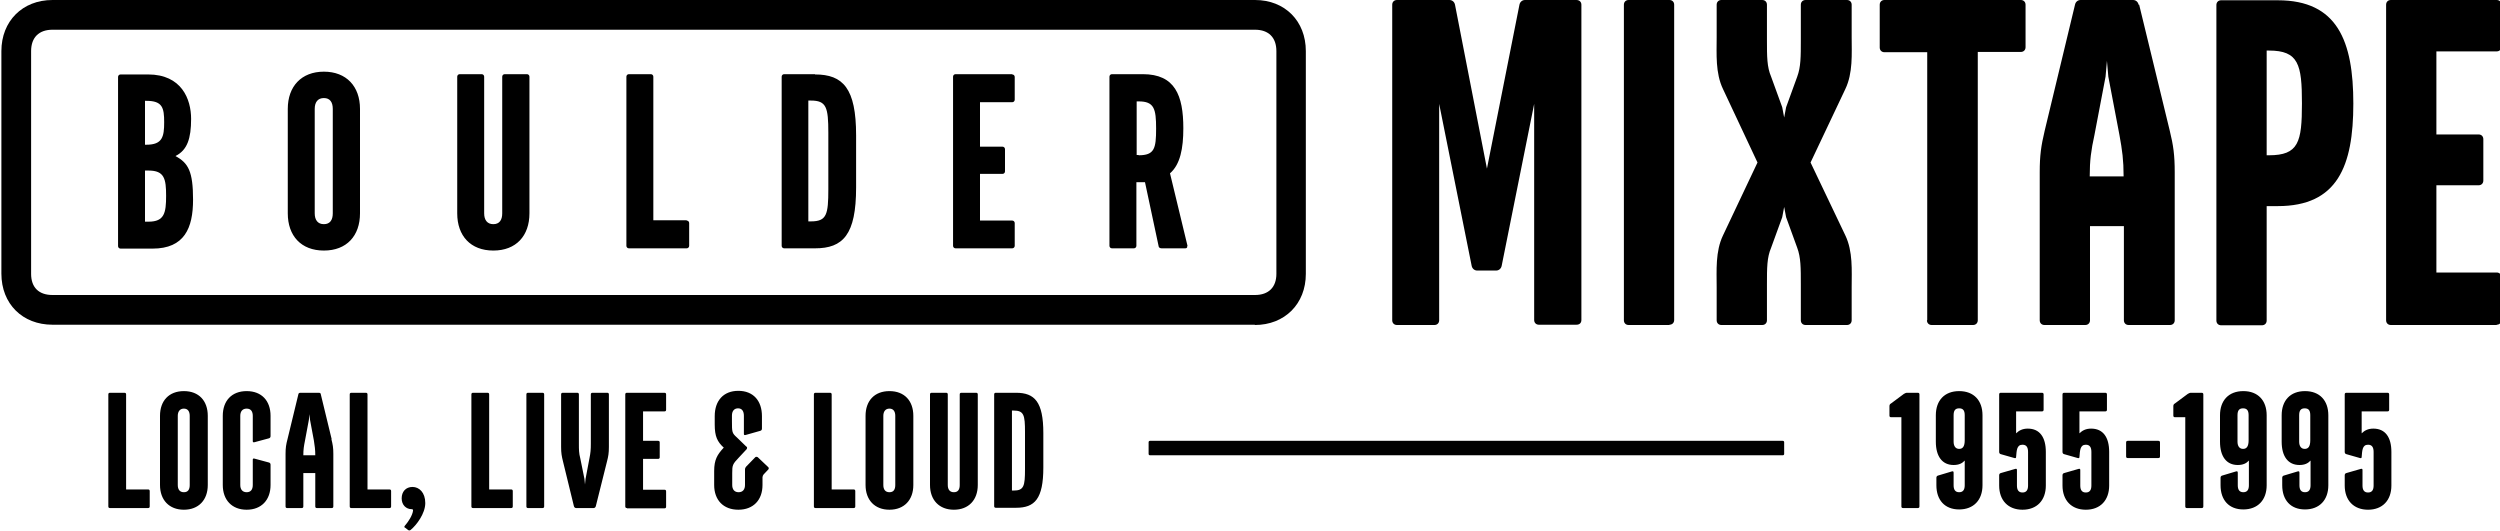
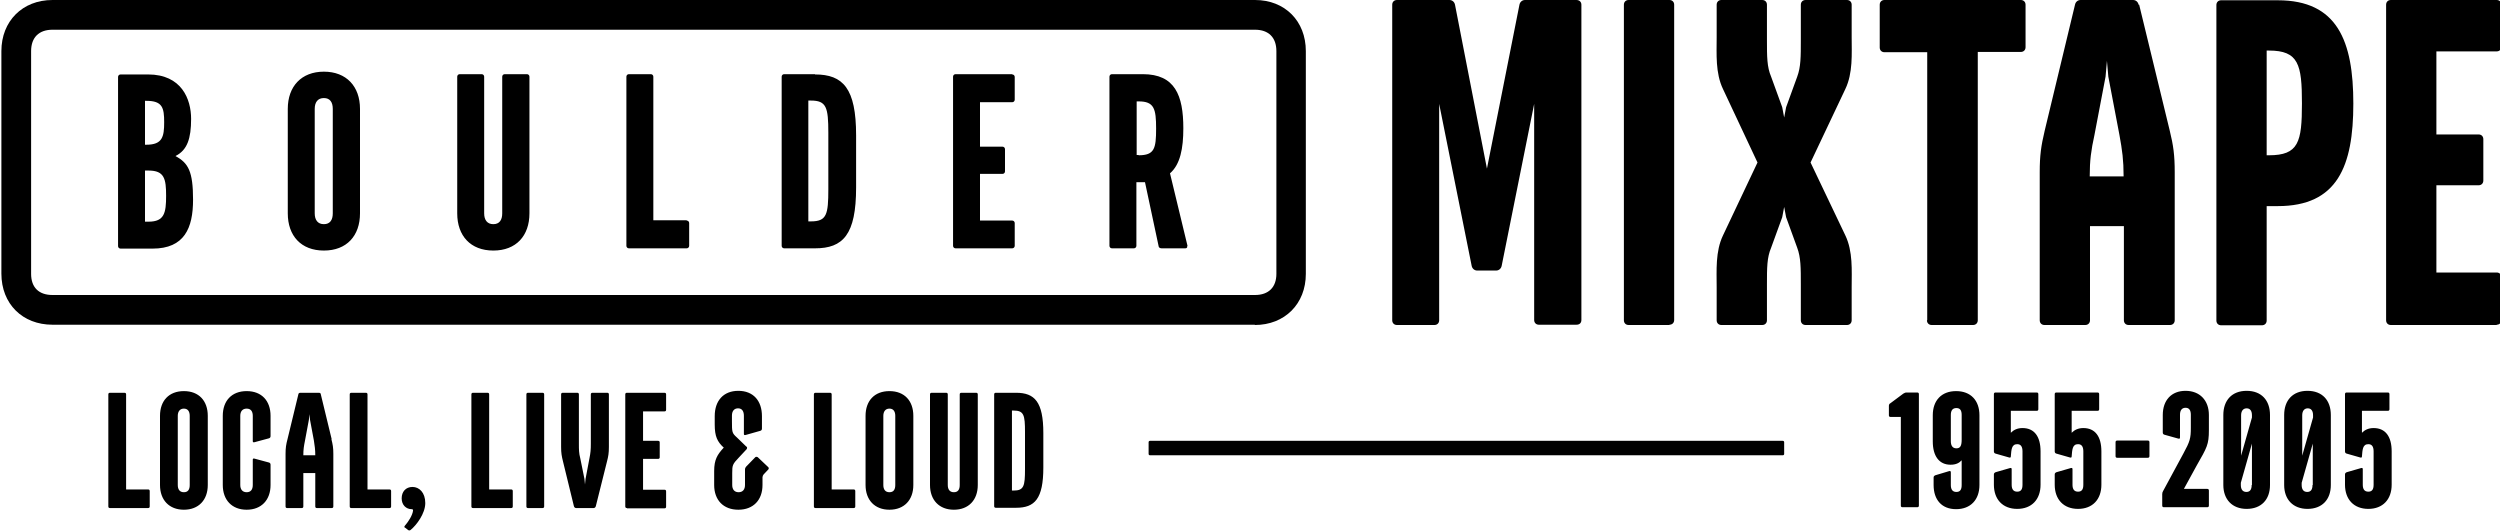
<svg xmlns="http://www.w3.org/2000/svg" xmlns:xlink="http://www.w3.org/1999/xlink" id="Layer_1" data-name="Layer 1" viewBox="0 0 900 191">
  <defs>
    <symbol id="Mixtape_Wide_Lockup" data-name="Mixtape Wide Lockup" viewBox="0 0 900 191">
      <g>
-         <path d="M39.1,182.9c-.4,0-.6-.2-.6-.6v-40.3c0-.4.2-.6.6-.6h5.2c.4,0,.6.2.6.6v34.2h7.9c.4,0,.6.2.6.6v5.5c0,.4-.2.6-.6.6h-13.7ZM57.1,174.6v-24.9c0-5.4,3.2-8.9,8.6-8.9s8.6,3.5,8.6,8.9v24.9c0,5.4-3.3,8.9-8.6,8.9s-8.6-3.5-8.6-8.9ZM67.8,174.6v-24.9c0-1.6-.7-2.6-2.1-2.6s-2.2,1-2.2,2.6v24.9c0,1.6.7,2.6,2.2,2.6s2.1-1,2.1-2.6ZM96.3,166.5c.4.1.6.4.6.8v7.3c0,5.4-3.3,8.9-8.6,8.9s-8.6-3.5-8.6-8.9v-24.9c0-5.4,3.2-8.9,8.6-8.9s8.6,3.5,8.6,8.9v7.3c0,.4-.2.7-.6.8l-5.2,1.4c-.4.1-.6,0-.6-.4v-9.1c0-1.6-.7-2.6-2.2-2.6s-2.3,1-2.3,2.6v24.9c0,1.6.8,2.6,2.3,2.6s2.2-1,2.2-2.6v-9.1c0-.4.2-.5.6-.4l5.2,1.4ZM118.8,158.1c.5,1.9.7,3.1.7,5.3v18.9c0,.4-.2.6-.6.6h-5.3c-.4,0-.6-.2-.6-.6v-12h-4.3v12c0,.4-.2.6-.6.6h-5.2c-.4,0-.6-.2-.6-.6v-18.9c0-2.2.2-3.4.7-5.3l3.9-16.1c0-.4.4-.6.7-.6h6.7c.4,0,.7.2.7.6l3.9,16.1ZM113,163.9c0-2.1-.2-3.3-.5-5.3l-1.4-7.5-.2-2-.2,2-1.4,7.5c-.4,2-.6,3.2-.6,5.3h4.3ZM126,182.9c-.4,0-.6-.2-.6-.6v-40.3c0-.4.2-.6.6-.6h5.2c.4,0,.6.2.6.6v34.2h7.9c.4,0,.6.2.6.6v5.5c0,.4-.2.6-.6.6h-13.7ZM145.3,190c-.3-.2-.3-.5,0-.8,1.3-1.5,2.7-3.7,2.9-5.4,0-.4-.2-.5-.5-.5-2,0-3.6-1.5-3.6-3.9s1.5-4.1,3.9-4.1,4.6,2,4.6,5.8-3.2,8-5.3,9.7c-.3.2-.6.2-.9,0l-1-.8ZM169.8,182.9c-.4,0-.6-.2-.6-.6v-40.3c0-.4.2-.6.6-.6h5.2c.4,0,.6.2.6.6v34.2h7.9c.4,0,.6.2.6.6v5.5c0,.4-.2.6-.6.6h-13.7ZM189.6,182.9c-.4,0-.6-.2-.6-.6v-40.3c0-.4.2-.6.6-.6h5.2c.4,0,.6.2.6.6v40.3c0,.4-.2.6-.6.6h-5.2ZM214,182.2c-.1.4-.4.7-.8.7h-6.3c-.4,0-.7-.3-.8-.7l-3.9-16c-.5-2-.7-3.1-.7-5.3v-18.9c0-.4.2-.6.6-.6h5.2c.4,0,.6.2.6.6v17.7c0,2.2,0,3.4.5,5.3l1.5,7.4.2,2,.2-2,1.4-7.4c.4-2,.5-3.1.5-5.3v-17.7c0-.4.2-.6.6-.6h5.3c.4,0,.6.2.6.6v18.9c0,2.2-.2,3.4-.7,5.3l-4,16ZM225.2,182.9c-.4,0-.6-.2-.6-.6v-40.3c0-.4.2-.6.6-.6h13.5c.4,0,.6.2.6.6v5.5c0,.4-.2.6-.6.6h-7.7v10.6h5.4c.4,0,.6.2.6.6v5.3c0,.4-.2.6-.6.6h-5.4v11.1h7.7c.4,0,.6.2.6.6v5.5c0,.4-.2.6-.6.6h-13.5ZM268.3,160.8c.2.2.2.6,0,.9l-2.8,3c-2.3,2.4-2.4,2.8-2.4,5.6v4.3c0,1.6.8,2.6,2.3,2.6s2.3-1,2.3-2.6v-5.6c0-.4.2-.8.4-1l3.3-3.4c.2-.2.6-.2.9,0l3.8,3.6c.2.2.2.6,0,.8l-1.7,1.8c-.2.2-.4.7-.4,1v2.8c0,5.4-3.3,8.9-8.7,8.9s-8.7-3.5-8.7-8.9v-5c0-4.1,1.1-5.9,3.4-8.4h.1c-2.4-2.2-3.3-4.1-3.3-8.4v-3c0-5.5,3.1-9.1,8.5-9.1s8.5,3.6,8.5,9.1v4.5c0,.4-.2.7-.6.8l-5.3,1.5c-.4.1-.6,0-.6-.4v-6.5c0-1.7-.7-2.7-2.1-2.7s-2.2,1-2.2,2.6v2c0,4,0,4.3,1.8,5.9l3.4,3.3ZM293.1,182.9c-.4,0-.6-.2-.6-.6v-40.3c0-.4.2-.6.6-.6h5.2c.4,0,.6.2.6.6v34.2h7.9c.4,0,.6.2.6.6v5.5c0,.4-.2.6-.6.6h-13.7ZM311.1,174.6v-24.9c0-5.4,3.2-8.9,8.6-8.9s8.6,3.5,8.6,8.9v24.9c0,5.4-3.3,8.9-8.6,8.9s-8.6-3.5-8.6-8.9ZM321.8,174.6v-24.9c0-1.6-.7-2.6-2.1-2.6s-2.2,1-2.2,2.6v24.9c0,1.6.7,2.6,2.2,2.6s2.1-1,2.1-2.6ZM350.9,141.4c.4,0,.6.2.6.6v32.6c0,5.4-3.3,8.9-8.6,8.9s-8.6-3.5-8.6-8.9v-32.6c0-.4.2-.6.6-.6h5.2c.4,0,.6.2.6.6v32.6c0,1.6.7,2.6,2.2,2.6s2.1-1,2.1-2.6v-32.6c0-.4.2-.6.6-.6h5.3ZM357.4,142c0-.4.2-.6.6-.6h7.3c6.7,0,9.8,3.3,9.8,14.5v12.4c0,11.3-3.1,14.5-9.8,14.5h-7.3c-.4,0-.6-.2-.6-.6v-40.3ZM363.8,176.6h.6c3.7,0,4.1-1.6,4.1-7.7v-13.4c0-6.1-.4-7.7-4.1-7.7h-.6v28.8ZM684,150.2h-3.7c-.4,0-.6-.2-.6-.6v-3.4c0-.4.2-.8.5-.9l4.7-3.5c.4-.2.7-.4,1.1-.4h3.9c.4,0,.6.2.6.6v40.3c0,.4-.2.6-.6.6h-5.3c-.4,0-.6-.2-.6-.6v-32.1ZM696.6,172c0-.4.2-.7.6-.8l5-1.5c.4-.1.6,0,.6.5v4.5c0,1.6.6,2.5,2,2.5s2-.9,2-2.5v-8.9c-.9,1-2.1,1.6-4,1.6-4.1,0-6.4-3.1-6.4-8.4v-9.5c0-5.3,3.1-8.7,8.4-8.7s8.4,3.4,8.4,8.7v25.2c0,5.3-3.2,8.7-8.4,8.7s-8.2-3.4-8.2-8.7v-2.7ZM706.8,158.5v-9c0-1.6-.5-2.5-2-2.5s-2,.9-2,2.5v9.5c0,1.6.7,2.6,2,2.6s2-.9,2-3.1ZM725.3,148.1v7.9c1-1,2.3-1.7,4.2-1.7,4.3,0,6.5,3.1,6.5,8.4v12.1c0,5.3-3.2,8.7-8.4,8.7s-8.4-3.4-8.4-8.7v-3.7c0-.4.2-.7.6-.8l5.2-1.5c.4-.1.6,0,.6.4v5.6c0,1.6.6,2.5,2,2.5s2-.9,2-2.5v-12.1c0-1.7-.6-2.6-2-2.6-2.1,0-2.1,2.1-2.3,4.4,0,.4-.2.5-.6.4l-4.9-1.4c-.4-.1-.6-.4-.6-.8v-20.7c0-.4.2-.6.6-.6h14.8c.4,0,.6.2.6.6v5.5c0,.4-.2.6-.6.6h-9.3ZM748.1,148.1v7.9c1-1,2.3-1.7,4.2-1.7,4.3,0,6.5,3.1,6.5,8.4v12.1c0,5.3-3.2,8.7-8.4,8.7s-8.4-3.4-8.4-8.7v-3.7c0-.4.2-.7.6-.8l5.2-1.5c.4-.1.6,0,.6.4v5.6c0,1.6.6,2.5,2,2.5s2-.9,2-2.5v-12.1c0-1.7-.6-2.6-2-2.6-2.1,0-2.1,2.1-2.3,4.4,0,.4-.2.5-.6.4l-4.9-1.4c-.4-.1-.6-.4-.6-.8v-20.7c0-.4.2-.6.6-.6h14.8c.4,0,.6.2.6.6v5.5c0,.4-.2.6-.6.6h-9.3ZM777.1,164.3c0,.4-.2.6-.6.6h-11c-.4,0-.6-.2-.6-.6v-5c0-.4.2-.6.6-.6h11c.4,0,.6.2.6.6v5ZM786.2,150.2h-3.7c-.4,0-.6-.2-.6-.6v-3.4c0-.4.2-.8.5-.9l4.7-3.5c.4-.2.7-.4,1.1-.4h3.9c.4,0,.6.2.6.6v40.3c0,.4-.2.6-.6.6h-5.3c-.4,0-.6-.2-.6-.6v-32.1ZM798.9,172c0-.4.2-.7.6-.8l5-1.5c.4-.1.6,0,.6.5v4.5c0,1.6.6,2.5,2,2.5s2-.9,2-2.5v-8.9c-.9,1-2.1,1.6-4,1.6-4.1,0-6.4-3.1-6.4-8.4v-9.5c0-5.3,3.1-8.7,8.4-8.7s8.4,3.4,8.4,8.7v25.2c0,5.3-3.2,8.7-8.4,8.7s-8.2-3.4-8.2-8.7v-2.7ZM809,158.5v-9c0-1.6-.5-2.5-2-2.5s-2,.9-2,2.5v9.5c0,1.6.7,2.6,2,2.6s2-.9,2-3.1ZM821.1,172c0-.4.2-.7.6-.8l5-1.5c.4-.1.6,0,.6.5v4.5c0,1.6.6,2.5,2,2.5s2-.9,2-2.5v-8.9c-.9,1-2.1,1.6-4,1.6-4.1,0-6.4-3.1-6.4-8.4v-9.5c0-5.3,3.1-8.7,8.4-8.7s8.4,3.4,8.4,8.7v25.2c0,5.3-3.2,8.7-8.4,8.7s-8.2-3.4-8.2-8.7v-2.7ZM831.2,158.5v-9c0-1.6-.5-2.5-2-2.5s-2,.9-2,2.5v9.5c0,1.6.7,2.6,2,2.6s2-.9,2-3.1ZM849.7,148.1v7.9c1-1,2.3-1.7,4.2-1.7,4.3,0,6.5,3.1,6.5,8.4v12.1c0,5.3-3.2,8.7-8.4,8.7s-8.4-3.4-8.4-8.7v-3.7c0-.4.2-.7.6-.8l5.2-1.5c.4-.1.6,0,.6.4v5.6c0,1.6.6,2.5,2,2.5s2-.9,2-2.5v-12.1c0-1.7-.6-2.6-2-2.6-2.1,0-2.1,2.1-2.3,4.4,0,.4-.2.5-.6.4l-4.9-1.4c-.4-.1-.6-.4-.6-.8v-20.7c0-.4.2-.6.6-.6h14.8c.4,0,.6.2.6.6v5.5c0,.4-.2.6-.6.6h-9.3ZM641.8,163.4c0,.3-.2.5-.5.5h-227.8c-.3,0-.5-.2-.5-.5v-4.2c0-.3.2-.5.5-.5h227.8c.3,0,.5.2.5.5v4.2Z" />
+         <path d="M39.1,182.9c-.4,0-.6-.2-.6-.6v-40.3c0-.4.2-.6.6-.6h5.2c.4,0,.6.2.6.6v34.2h7.9c.4,0,.6.2.6.6v5.5c0,.4-.2.6-.6.6h-13.7ZM57.1,174.6v-24.9c0-5.4,3.2-8.9,8.6-8.9s8.6,3.5,8.6,8.9v24.9c0,5.4-3.3,8.9-8.6,8.9s-8.6-3.5-8.6-8.9ZM67.8,174.6v-24.9c0-1.6-.7-2.6-2.1-2.6s-2.2,1-2.2,2.6v24.9c0,1.6.7,2.6,2.2,2.6s2.1-1,2.1-2.6ZM96.3,166.5c.4.1.6.4.6.8v7.3c0,5.4-3.3,8.9-8.6,8.9s-8.6-3.5-8.6-8.9v-24.9c0-5.4,3.2-8.9,8.6-8.9s8.6,3.5,8.6,8.9v7.3c0,.4-.2.7-.6.8l-5.2,1.4c-.4.1-.6,0-.6-.4v-9.1c0-1.6-.7-2.6-2.2-2.6s-2.3,1-2.3,2.6v24.9c0,1.6.8,2.6,2.3,2.6s2.2-1,2.2-2.6v-9.1c0-.4.2-.5.6-.4l5.2,1.4ZM118.8,158.1c.5,1.9.7,3.1.7,5.3v18.9c0,.4-.2.6-.6.6h-5.3c-.4,0-.6-.2-.6-.6v-12h-4.3v12c0,.4-.2.6-.6.6h-5.2c-.4,0-.6-.2-.6-.6v-18.9c0-2.2.2-3.4.7-5.3l3.9-16.1c0-.4.4-.6.7-.6h6.7c.4,0,.7.2.7.6l3.9,16.1ZM113,163.9c0-2.1-.2-3.3-.5-5.3l-1.4-7.5-.2-2-.2,2-1.4,7.5c-.4,2-.6,3.2-.6,5.3h4.3ZM126,182.9c-.4,0-.6-.2-.6-.6v-40.3c0-.4.2-.6.6-.6h5.2c.4,0,.6.2.6.6v34.2h7.9c.4,0,.6.2.6.6v5.5c0,.4-.2.6-.6.6h-13.7ZM145.3,190c-.3-.2-.3-.5,0-.8,1.3-1.5,2.7-3.7,2.9-5.4,0-.4-.2-.5-.5-.5-2,0-3.6-1.5-3.6-3.9s1.5-4.1,3.9-4.1,4.6,2,4.6,5.8-3.2,8-5.3,9.7c-.3.2-.6.2-.9,0l-1-.8ZM169.8,182.9c-.4,0-.6-.2-.6-.6v-40.3c0-.4.2-.6.6-.6h5.2c.4,0,.6.2.6.6v34.2h7.9c.4,0,.6.2.6.6v5.5c0,.4-.2.6-.6.6h-13.7ZM189.6,182.9c-.4,0-.6-.2-.6-.6v-40.3c0-.4.2-.6.6-.6h5.2c.4,0,.6.2.6.6v40.3c0,.4-.2.6-.6.6h-5.2ZM214,182.2c-.1.4-.4.7-.8.7h-6.3c-.4,0-.7-.3-.8-.7l-3.9-16c-.5-2-.7-3.1-.7-5.3v-18.9c0-.4.2-.6.6-.6h5.2c.4,0,.6.2.6.6v17.7c0,2.2,0,3.4.5,5.3l1.5,7.4.2,2,.2-2,1.4-7.4c.4-2,.5-3.1.5-5.3v-17.7c0-.4.2-.6.6-.6h5.3c.4,0,.6.2.6.6v18.9c0,2.2-.2,3.4-.7,5.3l-4,16ZM225.2,182.9c-.4,0-.6-.2-.6-.6v-40.3c0-.4.2-.6.6-.6h13.5c.4,0,.6.2.6.6v5.5c0,.4-.2.6-.6.6h-7.7v10.6h5.4c.4,0,.6.2.6.6v5.3c0,.4-.2.6-.6.6h-5.4v11.1h7.7c.4,0,.6.2.6.6v5.5c0,.4-.2.6-.6.6h-13.5ZM268.3,160.8c.2.2.2.6,0,.9l-2.8,3c-2.3,2.4-2.4,2.8-2.4,5.6v4.3c0,1.6.8,2.6,2.3,2.6s2.3-1,2.3-2.6v-5.6c0-.4.2-.8.4-1l3.3-3.4c.2-.2.6-.2.9,0l3.8,3.6c.2.2.2.6,0,.8l-1.7,1.8c-.2.2-.4.7-.4,1v2.8c0,5.4-3.3,8.9-8.7,8.9s-8.7-3.5-8.7-8.9v-5c0-4.1,1.1-5.9,3.4-8.4h.1c-2.4-2.2-3.3-4.1-3.3-8.4v-3c0-5.5,3.1-9.1,8.5-9.1s8.5,3.6,8.5,9.1v4.5c0,.4-.2.7-.6.8l-5.3,1.5c-.4.1-.6,0-.6-.4v-6.5c0-1.7-.7-2.7-2.1-2.7s-2.2,1-2.2,2.6v2c0,4,0,4.3,1.8,5.9l3.4,3.3ZM293.1,182.9c-.4,0-.6-.2-.6-.6v-40.3c0-.4.2-.6.6-.6h5.2c.4,0,.6.2.6.6v34.2h7.9c.4,0,.6.2.6.6v5.5c0,.4-.2.6-.6.6h-13.7ZM311.1,174.6v-24.9c0-5.4,3.2-8.9,8.6-8.9s8.6,3.5,8.6,8.9v24.9c0,5.4-3.3,8.9-8.6,8.9s-8.6-3.5-8.6-8.9ZM321.8,174.6v-24.9c0-1.6-.7-2.6-2.1-2.6s-2.2,1-2.2,2.6v24.9c0,1.6.7,2.6,2.2,2.6s2.1-1,2.1-2.6ZM350.9,141.4c.4,0,.6.2.6.6v32.6c0,5.4-3.3,8.9-8.6,8.9s-8.6-3.5-8.6-8.9v-32.6c0-.4.2-.6.6-.6h5.2c.4,0,.6.2.6.6v32.6c0,1.6.7,2.6,2.2,2.6s2.1-1,2.1-2.6v-32.6c0-.4.2-.6.6-.6h5.3ZM357.4,142c0-.4.2-.6.6-.6h7.3c6.7,0,9.8,3.3,9.8,14.5v12.4c0,11.3-3.1,14.5-9.8,14.5h-7.3c-.4,0-.6-.2-.6-.6v-40.3ZM363.8,176.6h.6c3.7,0,4.1-1.6,4.1-7.7v-13.4c0-6.1-.4-7.7-4.1-7.7h-.6v28.8ZM641.8,163.4c0,.3-.2.5-.5.5h-227.8c-.3,0-.5-.2-.5-.5v-4.2c0-.3.2-.5.5-.5h227.8c.3,0,.5.2.5.5v4.2ZM683.8,150.1h-3.7c-.4,0-.6-.2-.6-.6v-3.4c0-.4.2-.8.5-.9l4.7-3.5c.4-.2.7-.4,1.1-.4h3.9c.4,0,.6.2.6.6v40.1c0,.4-.2.6-.6.6h-5.3c-.4,0-.6-.2-.6-.6v-32ZM695.6,171.9c0-.4.2-.6.6-.8l5-1.5c.4-.1.6,0,.6.5v4.5c0,1.6.6,2.5,2,2.5s1.9-.9,1.9-2.5v-8.9c-.9,1-2.1,1.6-4,1.6-4.1,0-6.4-3.1-6.4-8.4v-9.4c0-5.3,3.1-8.7,8.4-8.7s8.4,3.4,8.4,8.7v25.1c0,5.3-3.2,8.7-8.4,8.7s-8.1-3.4-8.1-8.7v-2.7ZM705.7,158.4v-9c0-1.6-.5-2.5-1.9-2.5s-2,.9-2,2.5v9.4c0,1.6.6,2.6,2,2.6s1.9-.9,1.9-3.1ZM723.4,148v7.8c1-1,2.3-1.7,4.2-1.7,4.3,0,6.5,3.1,6.5,8.4v12c0,5.3-3.2,8.7-8.4,8.7s-8.4-3.4-8.4-8.7v-3.7c0-.4.2-.6.6-.8l5.2-1.5c.4-.1.6,0,.6.4v5.6c0,1.6.6,2.5,2,2.5s1.9-.9,1.9-2.5v-12c0-1.7-.6-2.6-1.9-2.6-2.1,0-2.1,2.1-2.3,4.4,0,.4-.2.5-.6.4l-4.9-1.4c-.4-.1-.6-.4-.6-.8v-20.6c0-.4.2-.6.6-.6h14.8c.4,0,.6.2.6.6v5.4c0,.4-.2.6-.6.6h-9.3ZM745.3,148v7.8c1-1,2.3-1.7,4.2-1.7,4.3,0,6.5,3.1,6.5,8.4v12c0,5.3-3.2,8.7-8.4,8.7s-8.4-3.4-8.4-8.7v-3.7c0-.4.2-.6.6-.8l5.2-1.5c.4-.1.6,0,.6.4v5.6c0,1.6.6,2.5,2,2.5s1.9-.9,1.9-2.5v-12c0-1.7-.6-2.6-1.9-2.6-2.1,0-2.1,2.1-2.3,4.4,0,.4-.2.5-.6.4l-4.9-1.4c-.4-.1-.6-.4-.6-.8v-20.6c0-.4.2-.6.6-.6h14.8c.4,0,.6.2.6.6v5.4c0,.4-.2.6-.6.6h-9.3ZM773.3,164.2c0,.4-.2.6-.6.6h-11c-.4,0-.6-.2-.6-.6v-5c0-.4.2-.6.6-.6h11c.4,0,.6.2.6.6v5ZM778.1,149.4c0-5.3,3.1-8.7,8.2-8.7s8.4,3.4,8.4,8.7v5.4c0,5.3-.7,6.3-4.4,12.8l-4.6,8.4h8.4c.4,0,.6.2.6.6v5.4c0,.4-.2.6-.6.6h-15.6c-.4,0-.6-.2-.6-.6v-4.1c0-.4.1-.8.3-1.1l7.3-13.5c2.4-4.4,2.7-5.5,2.7-9.3v-4.7c0-1.6-.6-2.5-1.9-2.5s-2,.9-2,2.5v8.2c0,.4-.2.5-.6.4l-5-1.4c-.4-.1-.6-.4-.6-.8v-6.4ZM799.9,174.6v-25.2c0-5.3,3.1-8.7,8.4-8.7s8.4,3.4,8.4,8.7v25.2c0,5.3-3.2,8.6-8.4,8.6s-8.4-3.4-8.4-8.6ZM806.2,164.4l4-14.1v-.8c0-1.5-.6-2.5-1.9-2.5s-2,1-2,2.5v14.9ZM810.2,174.6v-14.9l-4,14.1v.8c0,1.5.6,2.5,2,2.5s1.9-1,1.9-2.5ZM821.8,174.6v-25.2c0-5.3,3.1-8.7,8.4-8.7s8.4,3.4,8.4,8.7v25.2c0,5.3-3.2,8.6-8.4,8.6s-8.4-3.4-8.4-8.6ZM828.2,164.4l4-14.1v-.8c0-1.5-.6-2.5-1.9-2.5s-2,1-2,2.5v14.9ZM832.1,174.6v-14.9l-4,14.1v.8c0,1.5.6,2.5,2,2.5s1.9-1,1.9-2.5ZM849.8,148v7.8c1-1,2.3-1.7,4.2-1.7,4.3,0,6.5,3.1,6.5,8.4v12c0,5.3-3.2,8.7-8.4,8.7s-8.4-3.4-8.4-8.7v-3.7c0-.4.2-.6.6-.8l5.2-1.5c.4-.1.6,0,.6.4v5.6c0,1.6.6,2.5,2,2.5s1.9-.9,1.9-2.5v-12c0-1.7-.6-2.6-1.9-2.6-2.1,0-2.1,2.1-2.3,4.4,0,.4-.2.5-.6.4l-4.9-1.4c-.4-.1-.6-.4-.6-.8v-20.6c0-.4.2-.6.6-.6h14.8c.4,0,.6.2.6.6v5.4c0,.4-.2.6-.6.6h-9.3Z" />
        <path d="M523.3,1.7c-.2-1-1-1.7-2-1.7h-18.9c-1,0-1.7.7-1.7,1.7v113.6c0,1,.7,1.7,1.7,1.7h13.5c1,0,1.7-.7,1.7-1.7V37.4l11.7,58.3c.2,1,1,1.7,2,1.7h6.8c1,0,1.8-.7,2-1.7l11.7-58.3v77.8c0,1,.7,1.7,1.7,1.7h13.5c1.2,0,1.8-.7,1.8-1.7V1.7c0-1-.7-1.7-1.8-1.7h-18.5c-1,0-1.8.7-2,1.7l-11.7,59-11.5-59ZM600.5,116.9c1,0,1.7-.7,1.7-1.7V1.7c0-1-.7-1.7-1.7-1.7h-14.7c-1,0-1.7.7-1.7,1.7v113.6c0,1,.7,1.7,1.7,1.7h14.7ZM647.8,14.4c0,6,0,9.7-1.3,13.2l-4,11-.7,3.7-.7-3.7-4-11c-1.5-3.5-1.5-7.2-1.5-13.2V1.7c0-1-.7-1.7-1.7-1.7h-14.7c-1,0-1.7.7-1.7,1.7v11.7c0,6-.5,12.9,2.3,18.7l12.4,26.4-12.4,26.2c-2.8,5.8-2.3,12.7-2.3,18.7v11.9c0,1,.7,1.7,1.7,1.7h14.7c1,0,1.7-.7,1.7-1.7v-12.9c0-6,0-9.7,1.5-13.2l4-11,.7-3.7.7,3.7,4,11c1.3,3.5,1.3,7.2,1.3,13.2v12.9c0,1,.7,1.7,1.7,1.7h14.9c1,0,1.7-.7,1.7-1.7v-11.9c0-6,.5-12.9-2.3-18.7l-12.5-26.2,12.5-26.4c2.8-5.8,2.3-12.7,2.3-18.7V1.7c0-1-.7-1.7-1.7-1.7h-14.9c-1,0-1.7.7-1.7,1.7v12.7ZM693.2,115.3c0,1,.7,1.7,1.7,1.7h14.9c1,0,1.7-.7,1.7-1.7V18.7h15.5c1,0,1.7-.7,1.7-1.7V1.7c0-1-.7-1.7-1.7-1.7h-49.1c-1,0-1.7.7-1.7,1.7v15.4c0,1,.7,1.7,1.7,1.7h15.4v96.5ZM769.4,1.7c-.2-1-1-1.7-2-1.7h-18.9c-1,0-1.8.7-2,1.7l-10.9,45.3c-1.3,5.5-1.8,8.9-1.8,15v53.3c0,1,.7,1.7,1.7,1.7h14.7c1,0,1.7-.7,1.7-1.7v-33.9h12.2v33.9c0,1,.7,1.7,1.7,1.7h14.9c1,0,1.7-.7,1.7-1.7v-53.3c0-6.2-.5-9.7-1.8-15l-11-45.3ZM751.8,63.5c0-5.8.5-9.4,1.7-14.9l4-21,.5-5.7.5,5.7,4,21c1,5.5,1.5,9,1.5,14.9h-12.2ZM815.5,74.2h4c21.5,0,27.2-14.4,27.2-36.9s-5.7-37.2-27.2-37.2h-20.4c-1,0-1.7.7-1.7,1.7v113.6c0,1,.7,1.7,1.7,1.7h14.7c1,0,1.7-.7,1.7-1.7v-41.1ZM815.5,18.2h.8c10.7,0,11.9,5,11.9,19s-1.2,18.7-11.9,18.7h-.8V18.2ZM898.3,116.9c1,0,1.7-.7,1.7-1.7v-15.4c0-1-.7-1.7-1.7-1.7h-21.7v-31.4h15.2c1,0,1.7-.7,1.7-1.7v-14.9c0-1-.7-1.7-1.7-1.7h-15.2v-29.9h21.7c1,0,1.7-.7,1.7-1.7V1.7c0-1-.7-1.7-1.7-1.7h-38.1c-1,0-1.7.7-1.7,1.7v113.6c0,1,.7,1.7,1.7,1.7h38.1Z" />
        <path d="M451.3,116.9H18.4c-10.8,0-18.4-7.5-18.4-18.4V18.4C0,7.6,7.6,0,18.4,0h432.9C462.1,0,469.6,7.6,469.6,18.4v80.2c0,10.8-7.6,18.4-18.4,18.4ZM18.4,10.7c-4.9,0-7.7,2.8-7.7,7.7v80.2c0,4.9,2.8,7.6,7.7,7.6h432.9c4.9,0,7.7-2.8,7.7-7.6V18.4c0-4.9-2.8-7.7-7.7-7.7H18.4ZM62.8,56.1c4.1-2.1,5.5-6.2,5.5-13.3s-3.4-16-15.5-16h-9.9c-.5,0-.9.4-.9.9v60.9c0,.5.4.9.9.9h11.5c11.5,0,14.6-7.4,14.6-17.6s-1.7-13.2-6.3-15.7ZM51.7,36.3h.5c5.8,0,6.4,2.5,6.4,7.7s-.6,8.1-6.4,8.1h-.5v-15.8ZM53,79.8h-1.3v-18.4h1.3c5.7,0,6.3,3,6.3,9.1s-.6,9.3-6.3,9.3ZM116.1,25.8c-8.1,0-13,5.3-13,13.4v37.6c0,8.1,4.8,13.4,13,13.4s13-5.3,13-13.4v-37.6c0-8.1-4.9-13.4-13-13.4ZM119.3,76.8c0,2.4-1,3.9-3.2,3.9s-3.3-1.5-3.3-3.9v-37.6c0-2.4,1.1-3.9,3.3-3.9s3.2,1.5,3.2,3.9v37.6ZM189.2,26.7h-8c-.5,0-.9.4-.9.9v49.2c0,2.4-1,3.9-3.2,3.9s-3.3-1.5-3.3-3.9V27.6c0-.5-.4-.9-.9-.9h-7.9c-.5,0-.9.4-.9.9v49.2c0,8.1,4.8,13.4,13,13.4s13-5.3,13-13.4V27.6c0-.5-.4-.9-.9-.9ZM246.7,79.3h-12V27.6c0-.5-.4-.9-.9-.9h-7.9c-.5,0-.9.4-.9.9v60.9c0,.5.4.9.9.9h20.8c.5,0,.9-.4.9-.9v-8.2c0-.5-.4-.9-.9-.9ZM292.9,26.7h-11.1c-.5,0-.9.4-.9.9v60.9c0,.5.4.9.9.9h11.1c10.1,0,14.8-4.9,14.8-21.9v-18.8c0-16.9-4.7-21.9-14.8-21.9ZM297.7,68.1c0,9.2-.6,11.6-6.3,11.6h-.9v-43.5h.9c5.6,0,6.3,2.4,6.3,11.6v20.2ZM363.9,26.7h-20.4c-.5,0-.9.4-.9.9v60.9c0,.5.4.9.9.9h20.4c.5,0,.9-.4.9-.9v-8.2c0-.5-.4-.9-.9-.9h-11.6v-16.8h8.1c.5,0,.9-.4.9-.9v-8c0-.5-.4-.9-.9-.9h-8.1v-16h11.6c.5,0,.9-.4.9-.9v-8.2c0-.5-.4-.9-.9-.9ZM427,88.5l-6.3-26.1c3.7-3.2,4.8-9,4.8-16.2,0-11.9-3-19.5-14.6-19.5h-11.1c-.5,0-.9.4-.9.9v60.9c0,.5.4.9.9.9h7.9c.5,0,.9-.4.9-.9v-22.9h3.1l4.9,23c0,.5.5.8,1.1.8h8.5c.5,0,.8-.3.7-.8ZM409.4,55.8h-.7v-19.3h.7c5.6,0,6.3,2.6,6.3,9.8s-.6,9.6-6.3,9.6Z" />
      </g>
    </symbol>
  </defs>
  <use width="900" height="191" transform="translate(.5)" xlink:href="#Mixtape_Wide_Lockup" />
</svg>
